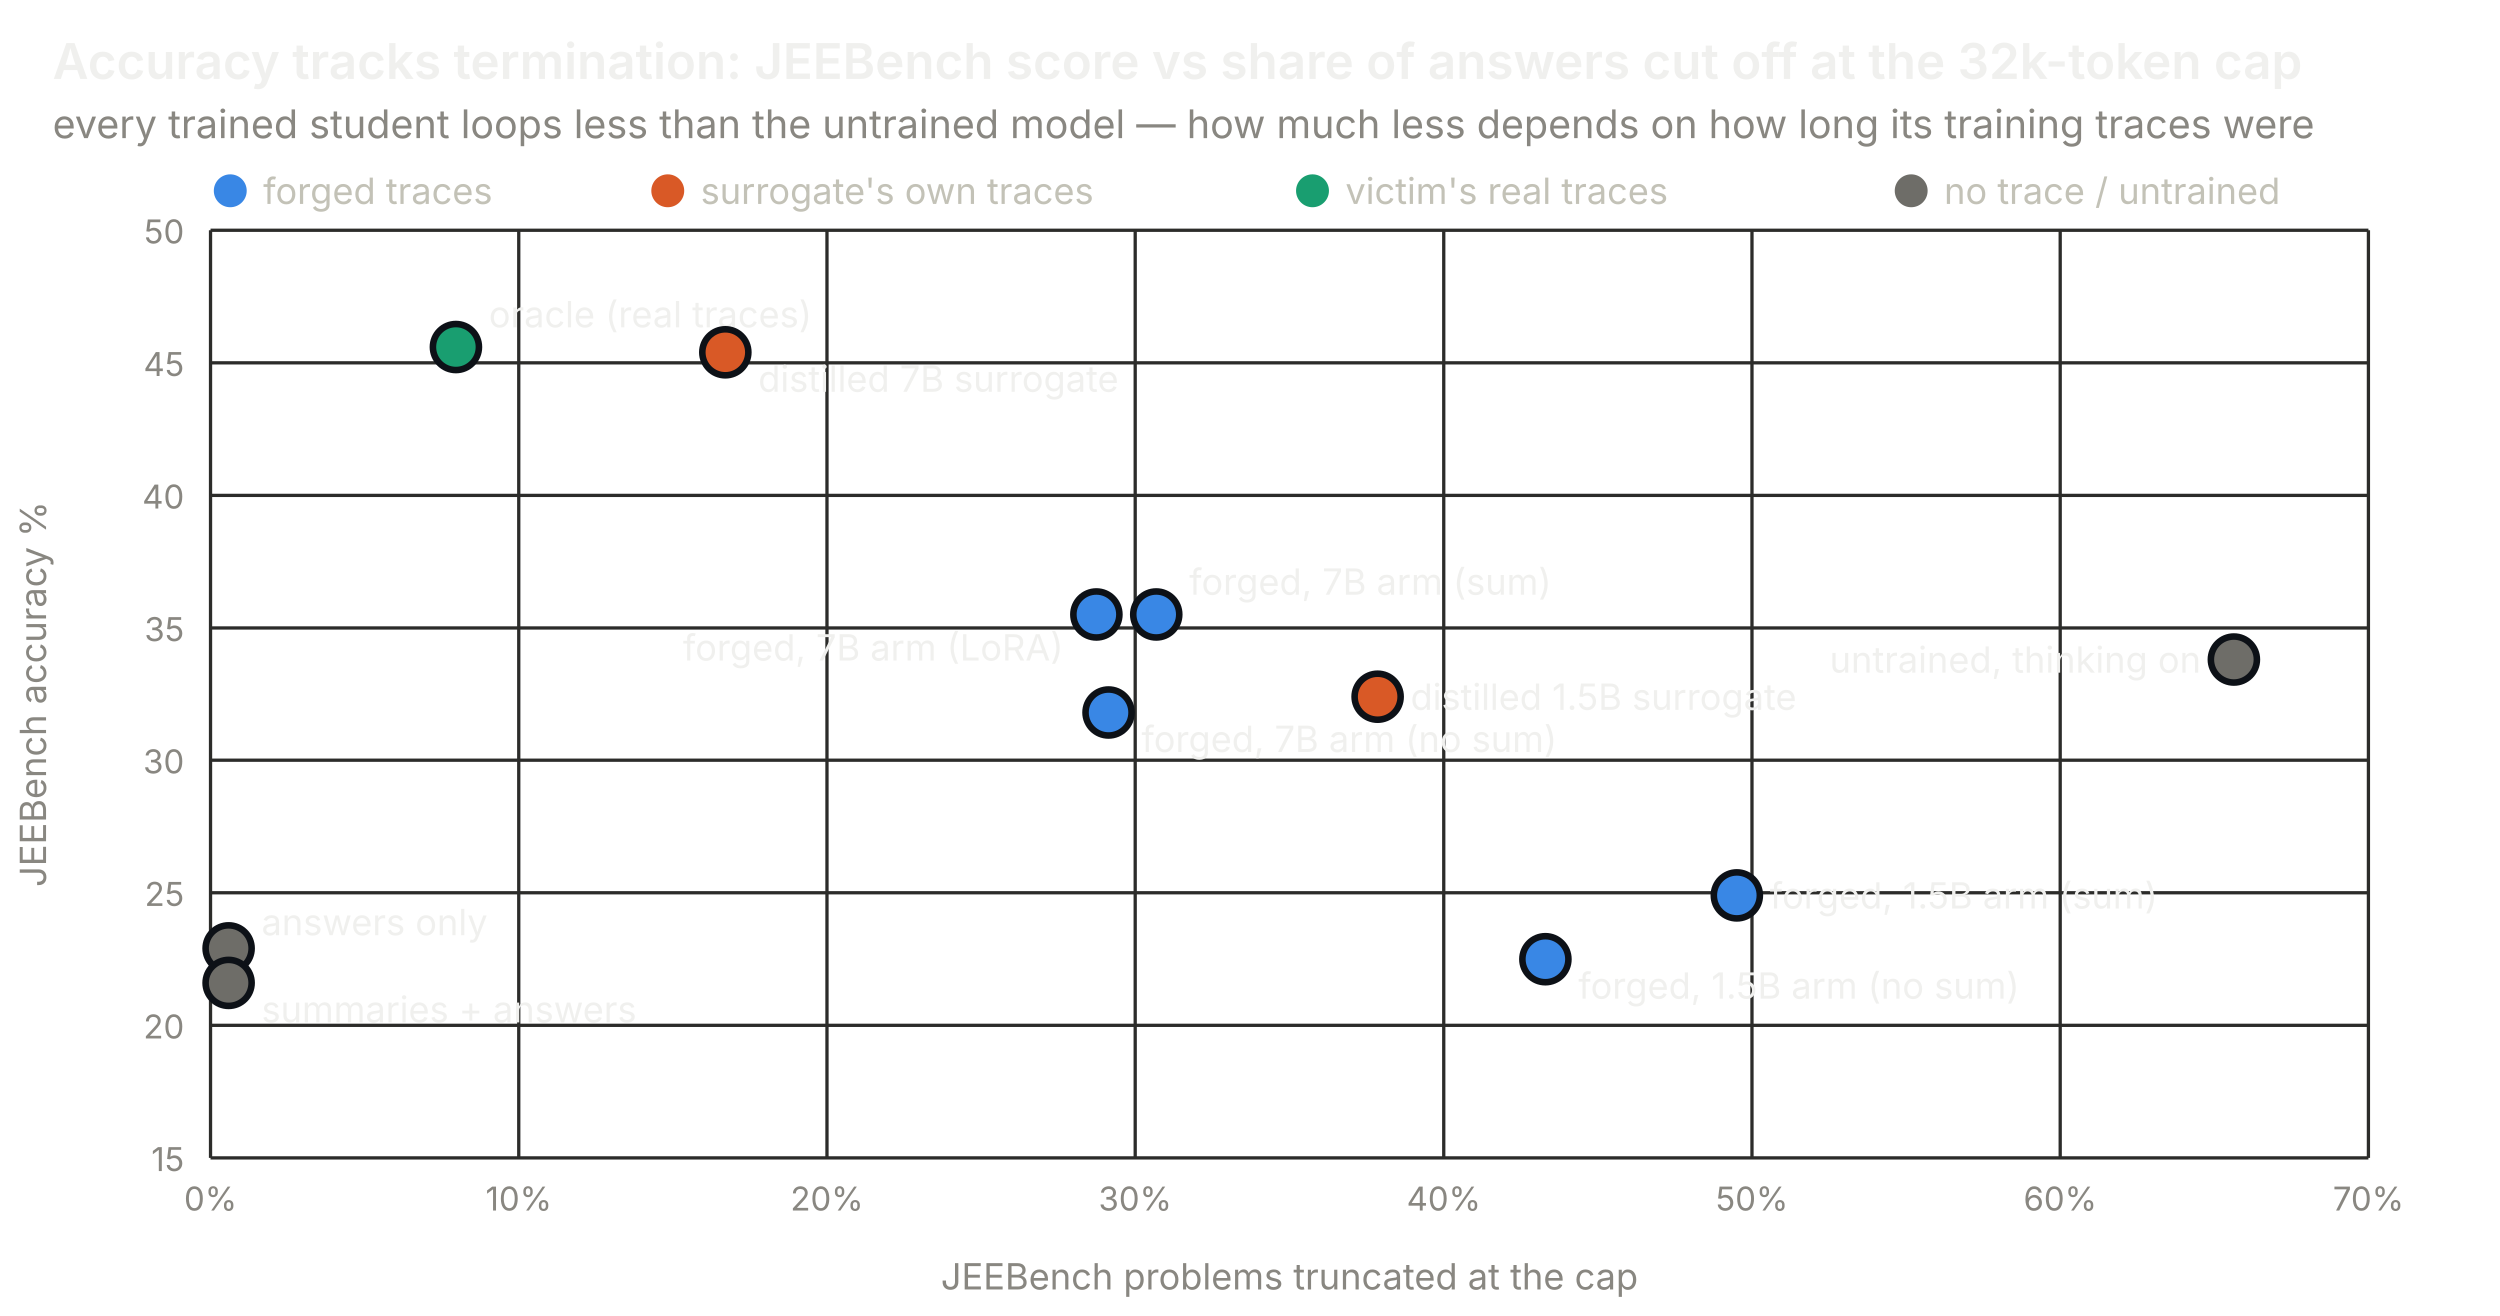
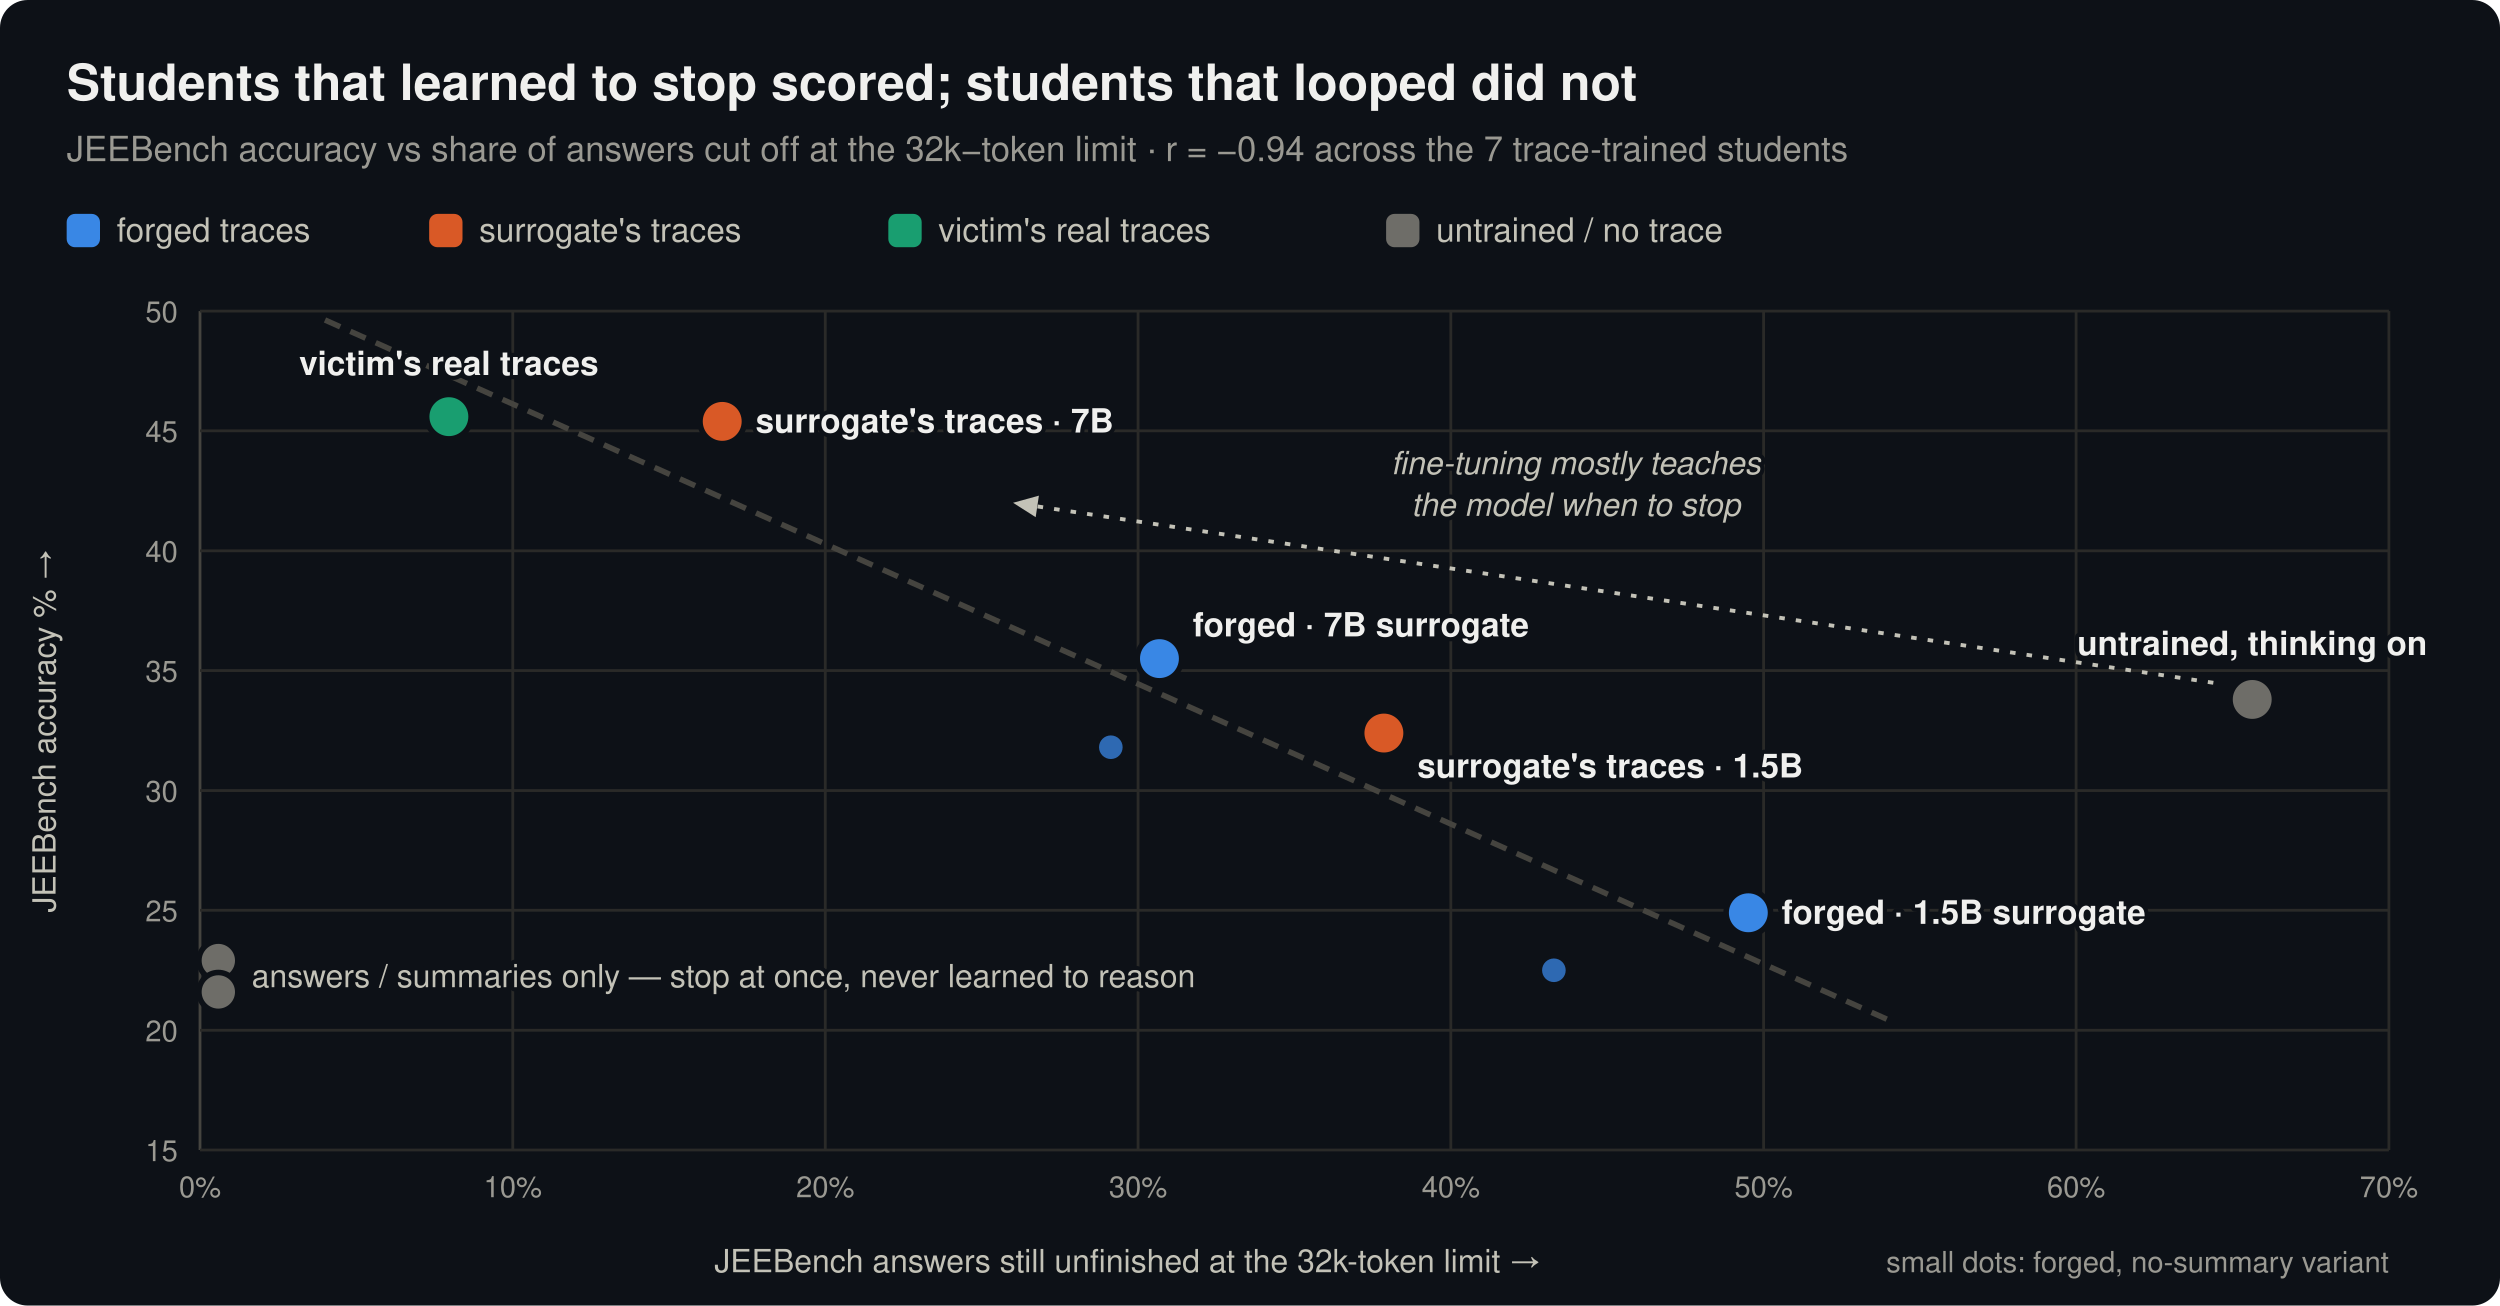
- <svg xmlns="http://www.w3.org/2000/svg" width="760" height="400" viewBox="0 0 760 400" role="img">
-   <text x="16.0" y="24.0" font-family="system-ui, -apple-system, &quot;Segoe UI&quot;, sans-serif" font-size="15" fill="#f0f0ee" text-anchor="start" font-weight="600" style="">Accuracy tracks termination: JEEBench score vs share of answers cut off at the 32k-token cap</text>
-   <text x="16.0" y="42.0" font-family="system-ui, -apple-system, &quot;Segoe UI&quot;, sans-serif" font-size="12" fill="#898781" text-anchor="start" font-weight="normal" style="">every trained student loops less than the untrained model — how much less depends on how long its training traces were</text>
-   <line x1="64.0" y1="70" x2="64.0" y2="352" stroke="#2c2c2a" stroke-width="1" />
-   <text x="64.0" y="368.0" font-family="system-ui, -apple-system, &quot;Segoe UI&quot;, sans-serif" font-size="10" fill="#898781" text-anchor="middle" font-weight="normal" style="font-variant-numeric: tabular-nums;">0%</text>
-   <line x1="157.7" y1="70" x2="157.7" y2="352" stroke="#2c2c2a" stroke-width="1" />
-   <text x="157.7" y="368.0" font-family="system-ui, -apple-system, &quot;Segoe UI&quot;, sans-serif" font-size="10" fill="#898781" text-anchor="middle" font-weight="normal" style="font-variant-numeric: tabular-nums;">10%</text>
-   <line x1="251.4" y1="70" x2="251.4" y2="352" stroke="#2c2c2a" stroke-width="1" />
-   <text x="251.4" y="368.0" font-family="system-ui, -apple-system, &quot;Segoe UI&quot;, sans-serif" font-size="10" fill="#898781" text-anchor="middle" font-weight="normal" style="font-variant-numeric: tabular-nums;">20%</text>
-   <line x1="345.1" y1="70" x2="345.1" y2="352" stroke="#2c2c2a" stroke-width="1" />
-   <text x="345.1" y="368.0" font-family="system-ui, -apple-system, &quot;Segoe UI&quot;, sans-serif" font-size="10" fill="#898781" text-anchor="middle" font-weight="normal" style="font-variant-numeric: tabular-nums;">30%</text>
-   <line x1="438.9" y1="70" x2="438.9" y2="352" stroke="#2c2c2a" stroke-width="1" />
-   <text x="438.9" y="368.0" font-family="system-ui, -apple-system, &quot;Segoe UI&quot;, sans-serif" font-size="10" fill="#898781" text-anchor="middle" font-weight="normal" style="font-variant-numeric: tabular-nums;">40%</text>
-   <line x1="532.6" y1="70" x2="532.6" y2="352" stroke="#2c2c2a" stroke-width="1" />
-   <text x="532.6" y="368.0" font-family="system-ui, -apple-system, &quot;Segoe UI&quot;, sans-serif" font-size="10" fill="#898781" text-anchor="middle" font-weight="normal" style="font-variant-numeric: tabular-nums;">50%</text>
-   <line x1="626.3" y1="70" x2="626.3" y2="352" stroke="#2c2c2a" stroke-width="1" />
-   <text x="626.3" y="368.0" font-family="system-ui, -apple-system, &quot;Segoe UI&quot;, sans-serif" font-size="10" fill="#898781" text-anchor="middle" font-weight="normal" style="font-variant-numeric: tabular-nums;">60%</text>
-   <line x1="720.0" y1="70" x2="720.0" y2="352" stroke="#2c2c2a" stroke-width="1" />
-   <text x="720.0" y="368.0" font-family="system-ui, -apple-system, &quot;Segoe UI&quot;, sans-serif" font-size="10" fill="#898781" text-anchor="middle" font-weight="normal" style="font-variant-numeric: tabular-nums;">70%</text>
-   <line x1="64" y1="352.0" x2="720" y2="352.0" stroke="#2c2c2a" stroke-width="1" />
-   <text x="56.0" y="356.0" font-family="system-ui, -apple-system, &quot;Segoe UI&quot;, sans-serif" font-size="10" fill="#898781" text-anchor="end" font-weight="normal" style="font-variant-numeric: tabular-nums;">15</text>
-   <line x1="64" y1="311.7" x2="720" y2="311.7" stroke="#2c2c2a" stroke-width="1" />
-   <text x="56.0" y="315.7" font-family="system-ui, -apple-system, &quot;Segoe UI&quot;, sans-serif" font-size="10" fill="#898781" text-anchor="end" font-weight="normal" style="font-variant-numeric: tabular-nums;">20</text>
-   <line x1="64" y1="271.4" x2="720" y2="271.4" stroke="#2c2c2a" stroke-width="1" />
-   <text x="56.0" y="275.4" font-family="system-ui, -apple-system, &quot;Segoe UI&quot;, sans-serif" font-size="10" fill="#898781" text-anchor="end" font-weight="normal" style="font-variant-numeric: tabular-nums;">25</text>
-   <line x1="64" y1="231.1" x2="720" y2="231.1" stroke="#2c2c2a" stroke-width="1" />
-   <text x="56.0" y="235.1" font-family="system-ui, -apple-system, &quot;Segoe UI&quot;, sans-serif" font-size="10" fill="#898781" text-anchor="end" font-weight="normal" style="font-variant-numeric: tabular-nums;">30</text>
-   <line x1="64" y1="190.9" x2="720" y2="190.9" stroke="#2c2c2a" stroke-width="1" />
-   <text x="56.0" y="194.9" font-family="system-ui, -apple-system, &quot;Segoe UI&quot;, sans-serif" font-size="10" fill="#898781" text-anchor="end" font-weight="normal" style="font-variant-numeric: tabular-nums;">35</text>
-   <line x1="64" y1="150.6" x2="720" y2="150.6" stroke="#2c2c2a" stroke-width="1" />
-   <text x="56.0" y="154.6" font-family="system-ui, -apple-system, &quot;Segoe UI&quot;, sans-serif" font-size="10" fill="#898781" text-anchor="end" font-weight="normal" style="font-variant-numeric: tabular-nums;">40</text>
-   <line x1="64" y1="110.3" x2="720" y2="110.3" stroke="#2c2c2a" stroke-width="1" />
-   <text x="56.0" y="114.3" font-family="system-ui, -apple-system, &quot;Segoe UI&quot;, sans-serif" font-size="10" fill="#898781" text-anchor="end" font-weight="normal" style="font-variant-numeric: tabular-nums;">45</text>
-   <line x1="64" y1="70.0" x2="720" y2="70.0" stroke="#2c2c2a" stroke-width="1" />
-   <text x="56.0" y="74.0" font-family="system-ui, -apple-system, &quot;Segoe UI&quot;, sans-serif" font-size="10" fill="#898781" text-anchor="end" font-weight="normal" style="font-variant-numeric: tabular-nums;">50</text>
-   <text x="392.0" y="392.0" font-family="system-ui, -apple-system, &quot;Segoe UI&quot;, sans-serif" font-size="11" fill="#898781" text-anchor="middle" font-weight="normal" style="">JEEBench problems truncated at the cap</text>
-   <text x="14" y="211.0" font-family="system-ui, -apple-system, &quot;Segoe UI&quot;, sans-serif" font-size="11" fill="#898781" text-anchor="middle" transform="rotate(-90 14 211.0)">JEEBench accuracy %</text>
-   <circle cx="679.1" cy="200.5" r="7" fill="#6e6d68" stroke="#0d1117" stroke-width="2" />
-   <text x="669.1" y="204.5" font-family="system-ui, -apple-system, &quot;Segoe UI&quot;, sans-serif" font-size="11" fill="#f0f0ee" text-anchor="end" font-weight="normal" style="">untrained, thinking on</text>
-   <circle cx="69.5" cy="288.3" r="7" fill="#6e6d68" stroke="#0d1117" stroke-width="2" />
-   <text x="79.5" y="284.3" font-family="system-ui, -apple-system, &quot;Segoe UI&quot;, sans-serif" font-size="11" fill="#f0f0ee" text-anchor="start" font-weight="normal" style="">answers only</text>
-   <circle cx="69.5" cy="298.8" r="7" fill="#6e6d68" stroke="#0d1117" stroke-width="2" />
-   <text x="79.5" y="310.8" font-family="system-ui, -apple-system, &quot;Segoe UI&quot;, sans-serif" font-size="11" fill="#f0f0ee" text-anchor="start" font-weight="normal" style="">summaries + answers</text>
-   <circle cx="138.6" cy="105.5" r="7" fill="#199e70" stroke="#0d1117" stroke-width="2" />
-   <text x="148.6" y="99.5" font-family="system-ui, -apple-system, &quot;Segoe UI&quot;, sans-serif" font-size="11" fill="#f0f0ee" text-anchor="start" font-weight="normal" style="">oracle (real traces)</text>
-   <circle cx="220.5" cy="107.1" r="7" fill="#d95926" stroke="#0d1117" stroke-width="2" />
-   <text x="230.5" y="119.1" font-family="system-ui, -apple-system, &quot;Segoe UI&quot;, sans-serif" font-size="11" fill="#f0f0ee" text-anchor="start" font-weight="normal" style="">distilled 7B surrogate</text>
-   <circle cx="418.8" cy="211.8" r="7" fill="#d95926" stroke="#0d1117" stroke-width="2" />
-   <text x="428.8" y="215.8" font-family="system-ui, -apple-system, &quot;Segoe UI&quot;, sans-serif" font-size="11" fill="#f0f0ee" text-anchor="start" font-weight="normal" style="">distilled 1.5B surrogate</text>
-   <circle cx="351.5" cy="186.8" r="7" fill="#3987e5" stroke="#0d1117" stroke-width="2" />
-   <text x="361.5" y="180.8" font-family="system-ui, -apple-system, &quot;Segoe UI&quot;, sans-serif" font-size="11" fill="#f0f0ee" text-anchor="start" font-weight="normal" style="">forged, 7B arm (sum)</text>
-   <circle cx="333.3" cy="186.8" r="7" fill="#3987e5" stroke="#0d1117" stroke-width="2" />
-   <text x="323.3" y="200.8" font-family="system-ui, -apple-system, &quot;Segoe UI&quot;, sans-serif" font-size="11" fill="#f0f0ee" text-anchor="end" font-weight="normal" style="">forged, 7B arm (LoRA)</text>
-   <circle cx="337.0" cy="216.6" r="7" fill="#3987e5" stroke="#0d1117" stroke-width="2" />
-   <text x="347.0" y="228.6" font-family="system-ui, -apple-system, &quot;Segoe UI&quot;, sans-serif" font-size="11" fill="#f0f0ee" text-anchor="start" font-weight="normal" style="">forged, 7B arm (no sum)</text>
-   <circle cx="528.0" cy="272.2" r="7" fill="#3987e5" stroke="#0d1117" stroke-width="2" />
-   <text x="538.0" y="276.2" font-family="system-ui, -apple-system, &quot;Segoe UI&quot;, sans-serif" font-size="11" fill="#f0f0ee" text-anchor="start" font-weight="normal" style="">forged, 1.5B arm (sum)</text>
-   <circle cx="469.8" cy="291.6" r="7" fill="#3987e5" stroke="#0d1117" stroke-width="2" />
-   <text x="479.8" y="303.6" font-family="system-ui, -apple-system, &quot;Segoe UI&quot;, sans-serif" font-size="11" fill="#f0f0ee" text-anchor="start" font-weight="normal" style="">forged, 1.5B arm (no sum)</text>
-   <circle cx="70" cy="58" r="5" fill="#3987e5" />
-   <text x="80.0" y="62.0" font-family="system-ui, -apple-system, &quot;Segoe UI&quot;, sans-serif" font-size="11" fill="#c3c2b7" text-anchor="start" font-weight="normal" style="">forged traces</text>
-   <circle cx="203" cy="58" r="5" fill="#d95926" />
-   <text x="213.0" y="62.0" font-family="system-ui, -apple-system, &quot;Segoe UI&quot;, sans-serif" font-size="11" fill="#c3c2b7" text-anchor="start" font-weight="normal" style="">surrogate's own traces</text>
-   <circle cx="399" cy="58" r="5" fill="#199e70" />
-   <text x="409.0" y="62.0" font-family="system-ui, -apple-system, &quot;Segoe UI&quot;, sans-serif" font-size="11" fill="#c3c2b7" text-anchor="start" font-weight="normal" style="">victim's real traces</text>
-   <circle cx="581" cy="58" r="5" fill="#6e6d68" />
-   <text x="591.0" y="62.0" font-family="system-ui, -apple-system, &quot;Segoe UI&quot;, sans-serif" font-size="11" fill="#c3c2b7" text-anchor="start" font-weight="normal" style="">no trace / untrained</text>
+ <svg xmlns="http://www.w3.org/2000/svg" width="900" height="470" viewBox="0 0 900 470" role="img" aria-label="JEEBench accuracy vs truncation rate by student">
+   <rect x="0.0" y="0.0" width="900.0" height="470.0" rx="10" fill="#0d1117" />
+   <text x="24.0" y="36.0" font-family="system-ui, -apple-system, &quot;Segoe UI&quot;, Helvetica, Arial, sans-serif" font-size="18" fill="#f0f0ee" text-anchor="start" font-weight="700" style="">Students that learned to stop scored; students that looped did not</text>
+   <text x="24.0" y="58.0" font-family="system-ui, -apple-system, &quot;Segoe UI&quot;, Helvetica, Arial, sans-serif" font-size="12.5" fill="#9a9992" text-anchor="start" font-weight="normal" style="">JEEBench accuracy vs share of answers cut off at the 32k−token limit · r = −0.94 across the 7 trace-trained students</text>
+   <rect x="24.0" y="77.0" width="12.0" height="12.0" rx="3" fill="#3987e5" />
+   <text x="42.0" y="87.0" font-family="system-ui, -apple-system, &quot;Segoe UI&quot;, Helvetica, Arial, sans-serif" font-size="12" fill="#c3c2b7" text-anchor="start" font-weight="normal" style="">forged traces</text>
+   <rect x="154.5" y="77.0" width="12.0" height="12.0" rx="3" fill="#d95926" />
+   <text x="172.5" y="87.0" font-family="system-ui, -apple-system, &quot;Segoe UI&quot;, Helvetica, Arial, sans-serif" font-size="12" fill="#c3c2b7" text-anchor="start" font-weight="normal" style="">surrogate's traces</text>
+   <rect x="319.8" y="77.0" width="12.0" height="12.0" rx="3" fill="#199e70" />
+   <text x="337.8" y="87.0" font-family="system-ui, -apple-system, &quot;Segoe UI&quot;, Helvetica, Arial, sans-serif" font-size="12" fill="#c3c2b7" text-anchor="start" font-weight="normal" style="">victim's real traces</text>
+   <rect x="499.0" y="77.0" width="12.0" height="12.0" rx="3" fill="#6e6d68" />
+   <text x="517.0" y="87.0" font-family="system-ui, -apple-system, &quot;Segoe UI&quot;, Helvetica, Arial, sans-serif" font-size="12" fill="#c3c2b7" text-anchor="start" font-weight="normal" style="">untrained / no trace</text>
+   <line x1="72.0" y1="112.0" x2="72.0" y2="414.0" stroke="#45443f" stroke-width="1.0" />
+   <text x="72.0" y="431.0" font-family="system-ui, -apple-system, &quot;Segoe UI&quot;, Helvetica, Arial, sans-serif" font-size="10.5" fill="#9a9992" text-anchor="middle" font-weight="normal" style="font-variant-numeric: tabular-nums;">0%</text>
+   <line x1="184.6" y1="112.0" x2="184.6" y2="414.0" stroke="#2a2a28" stroke-width="1.0" />
+   <text x="184.6" y="431.0" font-family="system-ui, -apple-system, &quot;Segoe UI&quot;, Helvetica, Arial, sans-serif" font-size="10.5" fill="#9a9992" text-anchor="middle" font-weight="normal" style="font-variant-numeric: tabular-nums;">10%</text>
+   <line x1="297.1" y1="112.0" x2="297.1" y2="414.0" stroke="#2a2a28" stroke-width="1.0" />
+   <text x="297.1" y="431.0" font-family="system-ui, -apple-system, &quot;Segoe UI&quot;, Helvetica, Arial, sans-serif" font-size="10.5" fill="#9a9992" text-anchor="middle" font-weight="normal" style="font-variant-numeric: tabular-nums;">20%</text>
+   <line x1="409.7" y1="112.0" x2="409.7" y2="414.0" stroke="#2a2a28" stroke-width="1.0" />
+   <text x="409.7" y="431.0" font-family="system-ui, -apple-system, &quot;Segoe UI&quot;, Helvetica, Arial, sans-serif" font-size="10.5" fill="#9a9992" text-anchor="middle" font-weight="normal" style="font-variant-numeric: tabular-nums;">30%</text>
+   <line x1="522.3" y1="112.0" x2="522.3" y2="414.0" stroke="#2a2a28" stroke-width="1.0" />
+   <text x="522.3" y="431.0" font-family="system-ui, -apple-system, &quot;Segoe UI&quot;, Helvetica, Arial, sans-serif" font-size="10.5" fill="#9a9992" text-anchor="middle" font-weight="normal" style="font-variant-numeric: tabular-nums;">40%</text>
+   <line x1="634.9" y1="112.0" x2="634.9" y2="414.0" stroke="#2a2a28" stroke-width="1.0" />
+   <text x="634.9" y="431.0" font-family="system-ui, -apple-system, &quot;Segoe UI&quot;, Helvetica, Arial, sans-serif" font-size="10.5" fill="#9a9992" text-anchor="middle" font-weight="normal" style="font-variant-numeric: tabular-nums;">50%</text>
+   <line x1="747.4" y1="112.0" x2="747.4" y2="414.0" stroke="#2a2a28" stroke-width="1.0" />
+   <text x="747.4" y="431.0" font-family="system-ui, -apple-system, &quot;Segoe UI&quot;, Helvetica, Arial, sans-serif" font-size="10.5" fill="#9a9992" text-anchor="middle" font-weight="normal" style="font-variant-numeric: tabular-nums;">60%</text>
+   <line x1="860.0" y1="112.0" x2="860.0" y2="414.0" stroke="#2a2a28" stroke-width="1.0" />
+   <text x="860.0" y="431.0" font-family="system-ui, -apple-system, &quot;Segoe UI&quot;, Helvetica, Arial, sans-serif" font-size="10.5" fill="#9a9992" text-anchor="middle" font-weight="normal" style="font-variant-numeric: tabular-nums;">70%</text>
+   <line x1="72.0" y1="414.0" x2="860.0" y2="414.0" stroke="#2a2a28" stroke-width="1.0" />
+   <text x="64.0" y="418.0" font-family="system-ui, -apple-system, &quot;Segoe UI&quot;, Helvetica, Arial, sans-serif" font-size="10.5" fill="#9a9992" text-anchor="end" font-weight="normal" style="font-variant-numeric: tabular-nums;">15</text>
+   <line x1="72.0" y1="370.9" x2="860.0" y2="370.9" stroke="#2a2a28" stroke-width="1.0" />
+   <text x="64.0" y="374.9" font-family="system-ui, -apple-system, &quot;Segoe UI&quot;, Helvetica, Arial, sans-serif" font-size="10.5" fill="#9a9992" text-anchor="end" font-weight="normal" style="font-variant-numeric: tabular-nums;">20</text>
+   <line x1="72.0" y1="327.7" x2="860.0" y2="327.7" stroke="#2a2a28" stroke-width="1.0" />
+   <text x="64.0" y="331.7" font-family="system-ui, -apple-system, &quot;Segoe UI&quot;, Helvetica, Arial, sans-serif" font-size="10.5" fill="#9a9992" text-anchor="end" font-weight="normal" style="font-variant-numeric: tabular-nums;">25</text>
+   <line x1="72.0" y1="284.6" x2="860.0" y2="284.6" stroke="#2a2a28" stroke-width="1.0" />
+   <text x="64.0" y="288.6" font-family="system-ui, -apple-system, &quot;Segoe UI&quot;, Helvetica, Arial, sans-serif" font-size="10.5" fill="#9a9992" text-anchor="end" font-weight="normal" style="font-variant-numeric: tabular-nums;">30</text>
+   <line x1="72.0" y1="241.4" x2="860.0" y2="241.4" stroke="#2a2a28" stroke-width="1.0" />
+   <text x="64.0" y="245.4" font-family="system-ui, -apple-system, &quot;Segoe UI&quot;, Helvetica, Arial, sans-serif" font-size="10.5" fill="#9a9992" text-anchor="end" font-weight="normal" style="font-variant-numeric: tabular-nums;">35</text>
+   <line x1="72.0" y1="198.3" x2="860.0" y2="198.3" stroke="#2a2a28" stroke-width="1.0" />
+   <text x="64.0" y="202.3" font-family="system-ui, -apple-system, &quot;Segoe UI&quot;, Helvetica, Arial, sans-serif" font-size="10.5" fill="#9a9992" text-anchor="end" font-weight="normal" style="font-variant-numeric: tabular-nums;">40</text>
+   <line x1="72.0" y1="155.1" x2="860.0" y2="155.1" stroke="#2a2a28" stroke-width="1.0" />
+   <text x="64.0" y="159.1" font-family="system-ui, -apple-system, &quot;Segoe UI&quot;, Helvetica, Arial, sans-serif" font-size="10.5" fill="#9a9992" text-anchor="end" font-weight="normal" style="font-variant-numeric: tabular-nums;">45</text>
+   <line x1="72.0" y1="112.0" x2="860.0" y2="112.0" stroke="#2a2a28" stroke-width="1.0" />
+   <text x="64.0" y="116.0" font-family="system-ui, -apple-system, &quot;Segoe UI&quot;, Helvetica, Arial, sans-serif" font-size="10.5" fill="#9a9992" text-anchor="end" font-weight="normal" style="font-variant-numeric: tabular-nums;">50</text>
+   <text x="406.0" y="458.0" font-family="system-ui, -apple-system, &quot;Segoe UI&quot;, Helvetica, Arial, sans-serif" font-size="11.5" fill="#c3c2b7" text-anchor="middle" font-weight="normal" style="">JEEBench answers still unfinished at the 32k-token limit →</text>
+   <text x="20" y="263.0" font-family="system-ui, -apple-system, &quot;Segoe UI&quot;, Helvetica, Arial, sans-serif" font-size="11.5" fill="#c3c2b7" text-anchor="middle" transform="rotate(-90 20 263.0)">JEEBench accuracy % →</text>
+   <line x1="117.0" y1="115.2" x2="679.9" y2="367.2" stroke="#45443f" stroke-width="2" stroke-dasharray="6 4" />
+   <defs>
+     <marker id="ah-ink" viewBox="0 0 10 10" refX="9" refY="5" markerWidth="7" markerHeight="7" orient="auto-start-reverse">
+       <path d="M0,1 L9,5 L0,9 Z" fill="#c3c2b7" />
+     </marker>
+     <marker id="ah-forged" viewBox="0 0 10 10" refX="9" refY="5" markerWidth="7" markerHeight="7" orient="auto-start-reverse">
+       <path d="M0,1 L9,5 L0,9 Z" fill="#3987e5" />
+     </marker>
+     <marker id="ah-oracle" viewBox="0 0 10 10" refX="9" refY="5" markerWidth="7" markerHeight="7" orient="auto-start-reverse">
+       <path d="M0,1 L9,5 L0,9 Z" fill="#199e70" />
+     </marker>
+     <marker id="ah-distilled" viewBox="0 0 10 10" refX="9" refY="5" markerWidth="7" markerHeight="7" orient="auto-start-reverse">
+       <path d="M0,1 L9,5 L0,9 Z" fill="#d95926" />
+     </marker>
+   </defs>
+   <line x1="796.8" y1="245.8" x2="364.7" y2="181.0" stroke="#c3c2b7" stroke-width="1.4" stroke-dasharray="2 4" marker-end="url(#ah-ink)" />
+   <text x="567.3" y="170.7" font-family="system-ui, -apple-system, &quot;Segoe UI&quot;, Helvetica, Arial, sans-serif" font-size="11.5" fill="#c3c2b7" text-anchor="middle" font-weight="normal" style="font-style: italic;" paint-order="stroke" stroke="#0d1117" stroke-width="3" stroke-linejoin="round">fine-tuning mostly teaches</text>
+   <text x="567.3" y="185.7" font-family="system-ui, -apple-system, &quot;Segoe UI&quot;, Helvetica, Arial, sans-serif" font-size="11.5" fill="#c3c2b7" text-anchor="middle" font-weight="normal" style="font-style: italic;" paint-order="stroke" stroke="#0d1117" stroke-width="3" stroke-linejoin="round">the model when to stop</text>
+   <circle cx="78.6" cy="345.8" r="7" fill="#6e6d68" stroke="#0d1117" stroke-width="2" />
+   <circle cx="78.6" cy="357.1" r="7" fill="#6e6d68" stroke="#0d1117" stroke-width="2" />
+   <text x="90.6" y="355.4" font-family="system-ui, -apple-system, &quot;Segoe UI&quot;, Helvetica, Arial, sans-serif" font-size="11.5" fill="#c3c2b7" text-anchor="start" font-weight="normal" style="" paint-order="stroke" stroke="#0d1117" stroke-width="3" stroke-linejoin="round">answers / summaries only — stop at once, never learned to reason</text>
+   <circle cx="399.9" cy="269.0" r="5" fill="#3987e5" stroke="#0d1117" stroke-width="1.5" opacity="0.75" />
+   <circle cx="559.4" cy="349.3" r="5" fill="#3987e5" stroke="#0d1117" stroke-width="1.5" opacity="0.75" />
+   <text x="860.0" y="458.0" font-family="system-ui, -apple-system, &quot;Segoe UI&quot;, Helvetica, Arial, sans-serif" font-size="10.5" fill="#9a9992" text-anchor="end" font-weight="normal" style="">small dots: forged, no-summary variant</text>
+   <circle cx="810.8" cy="251.8" r="8" fill="#6e6d68" stroke="#0d1117" stroke-width="2" />
+   <text x="810.8" y="235.8" font-family="system-ui, -apple-system, &quot;Segoe UI&quot;, Helvetica, Arial, sans-serif" font-size="12" fill="#f0f0ee" text-anchor="middle" font-weight="600" style="" paint-order="stroke" stroke="#0d1117" stroke-width="3" stroke-linejoin="round">untrained, thinking on</text>
+   <circle cx="161.6" cy="150.0" r="8" fill="#199e70" stroke="#0d1117" stroke-width="2" />
+   <text x="161.6" y="135.0" font-family="system-ui, -apple-system, &quot;Segoe UI&quot;, Helvetica, Arial, sans-serif" font-size="12" fill="#f0f0ee" text-anchor="middle" font-weight="600" style="" paint-order="stroke" stroke="#0d1117" stroke-width="3" stroke-linejoin="round">victim's real traces</text>
+   <circle cx="260.0" cy="151.7" r="8" fill="#d95926" stroke="#0d1117" stroke-width="2" />
+   <text x="272.0" y="155.7" font-family="system-ui, -apple-system, &quot;Segoe UI&quot;, Helvetica, Arial, sans-serif" font-size="12" fill="#f0f0ee" text-anchor="start" font-weight="600" style="" paint-order="stroke" stroke="#0d1117" stroke-width="3" stroke-linejoin="round">surrogate's traces · 7B</text>
+   <circle cx="498.2" cy="263.9" r="8" fill="#d95926" stroke="#0d1117" stroke-width="2" />
+   <text x="510.2" y="279.9" font-family="system-ui, -apple-system, &quot;Segoe UI&quot;, Helvetica, Arial, sans-serif" font-size="12" fill="#f0f0ee" text-anchor="start" font-weight="600" style="" paint-order="stroke" stroke="#0d1117" stroke-width="3" stroke-linejoin="round">surrogate's traces · 1.5B</text>
+   <circle cx="417.4" cy="237.1" r="8" fill="#3987e5" stroke="#0d1117" stroke-width="2" />
+   <text x="429.4" y="229.1" font-family="system-ui, -apple-system, &quot;Segoe UI&quot;, Helvetica, Arial, sans-serif" font-size="12" fill="#f0f0ee" text-anchor="start" font-weight="600" style="" paint-order="stroke" stroke="#0d1117" stroke-width="3" stroke-linejoin="round">forged · 7B surrogate</text>
+   <circle cx="629.4" cy="328.6" r="8" fill="#3987e5" stroke="#0d1117" stroke-width="2" />
+   <text x="641.4" y="332.6" font-family="system-ui, -apple-system, &quot;Segoe UI&quot;, Helvetica, Arial, sans-serif" font-size="12" fill="#f0f0ee" text-anchor="start" font-weight="600" style="" paint-order="stroke" stroke="#0d1117" stroke-width="3" stroke-linejoin="round">forged · 1.5B surrogate</text>
</svg>
